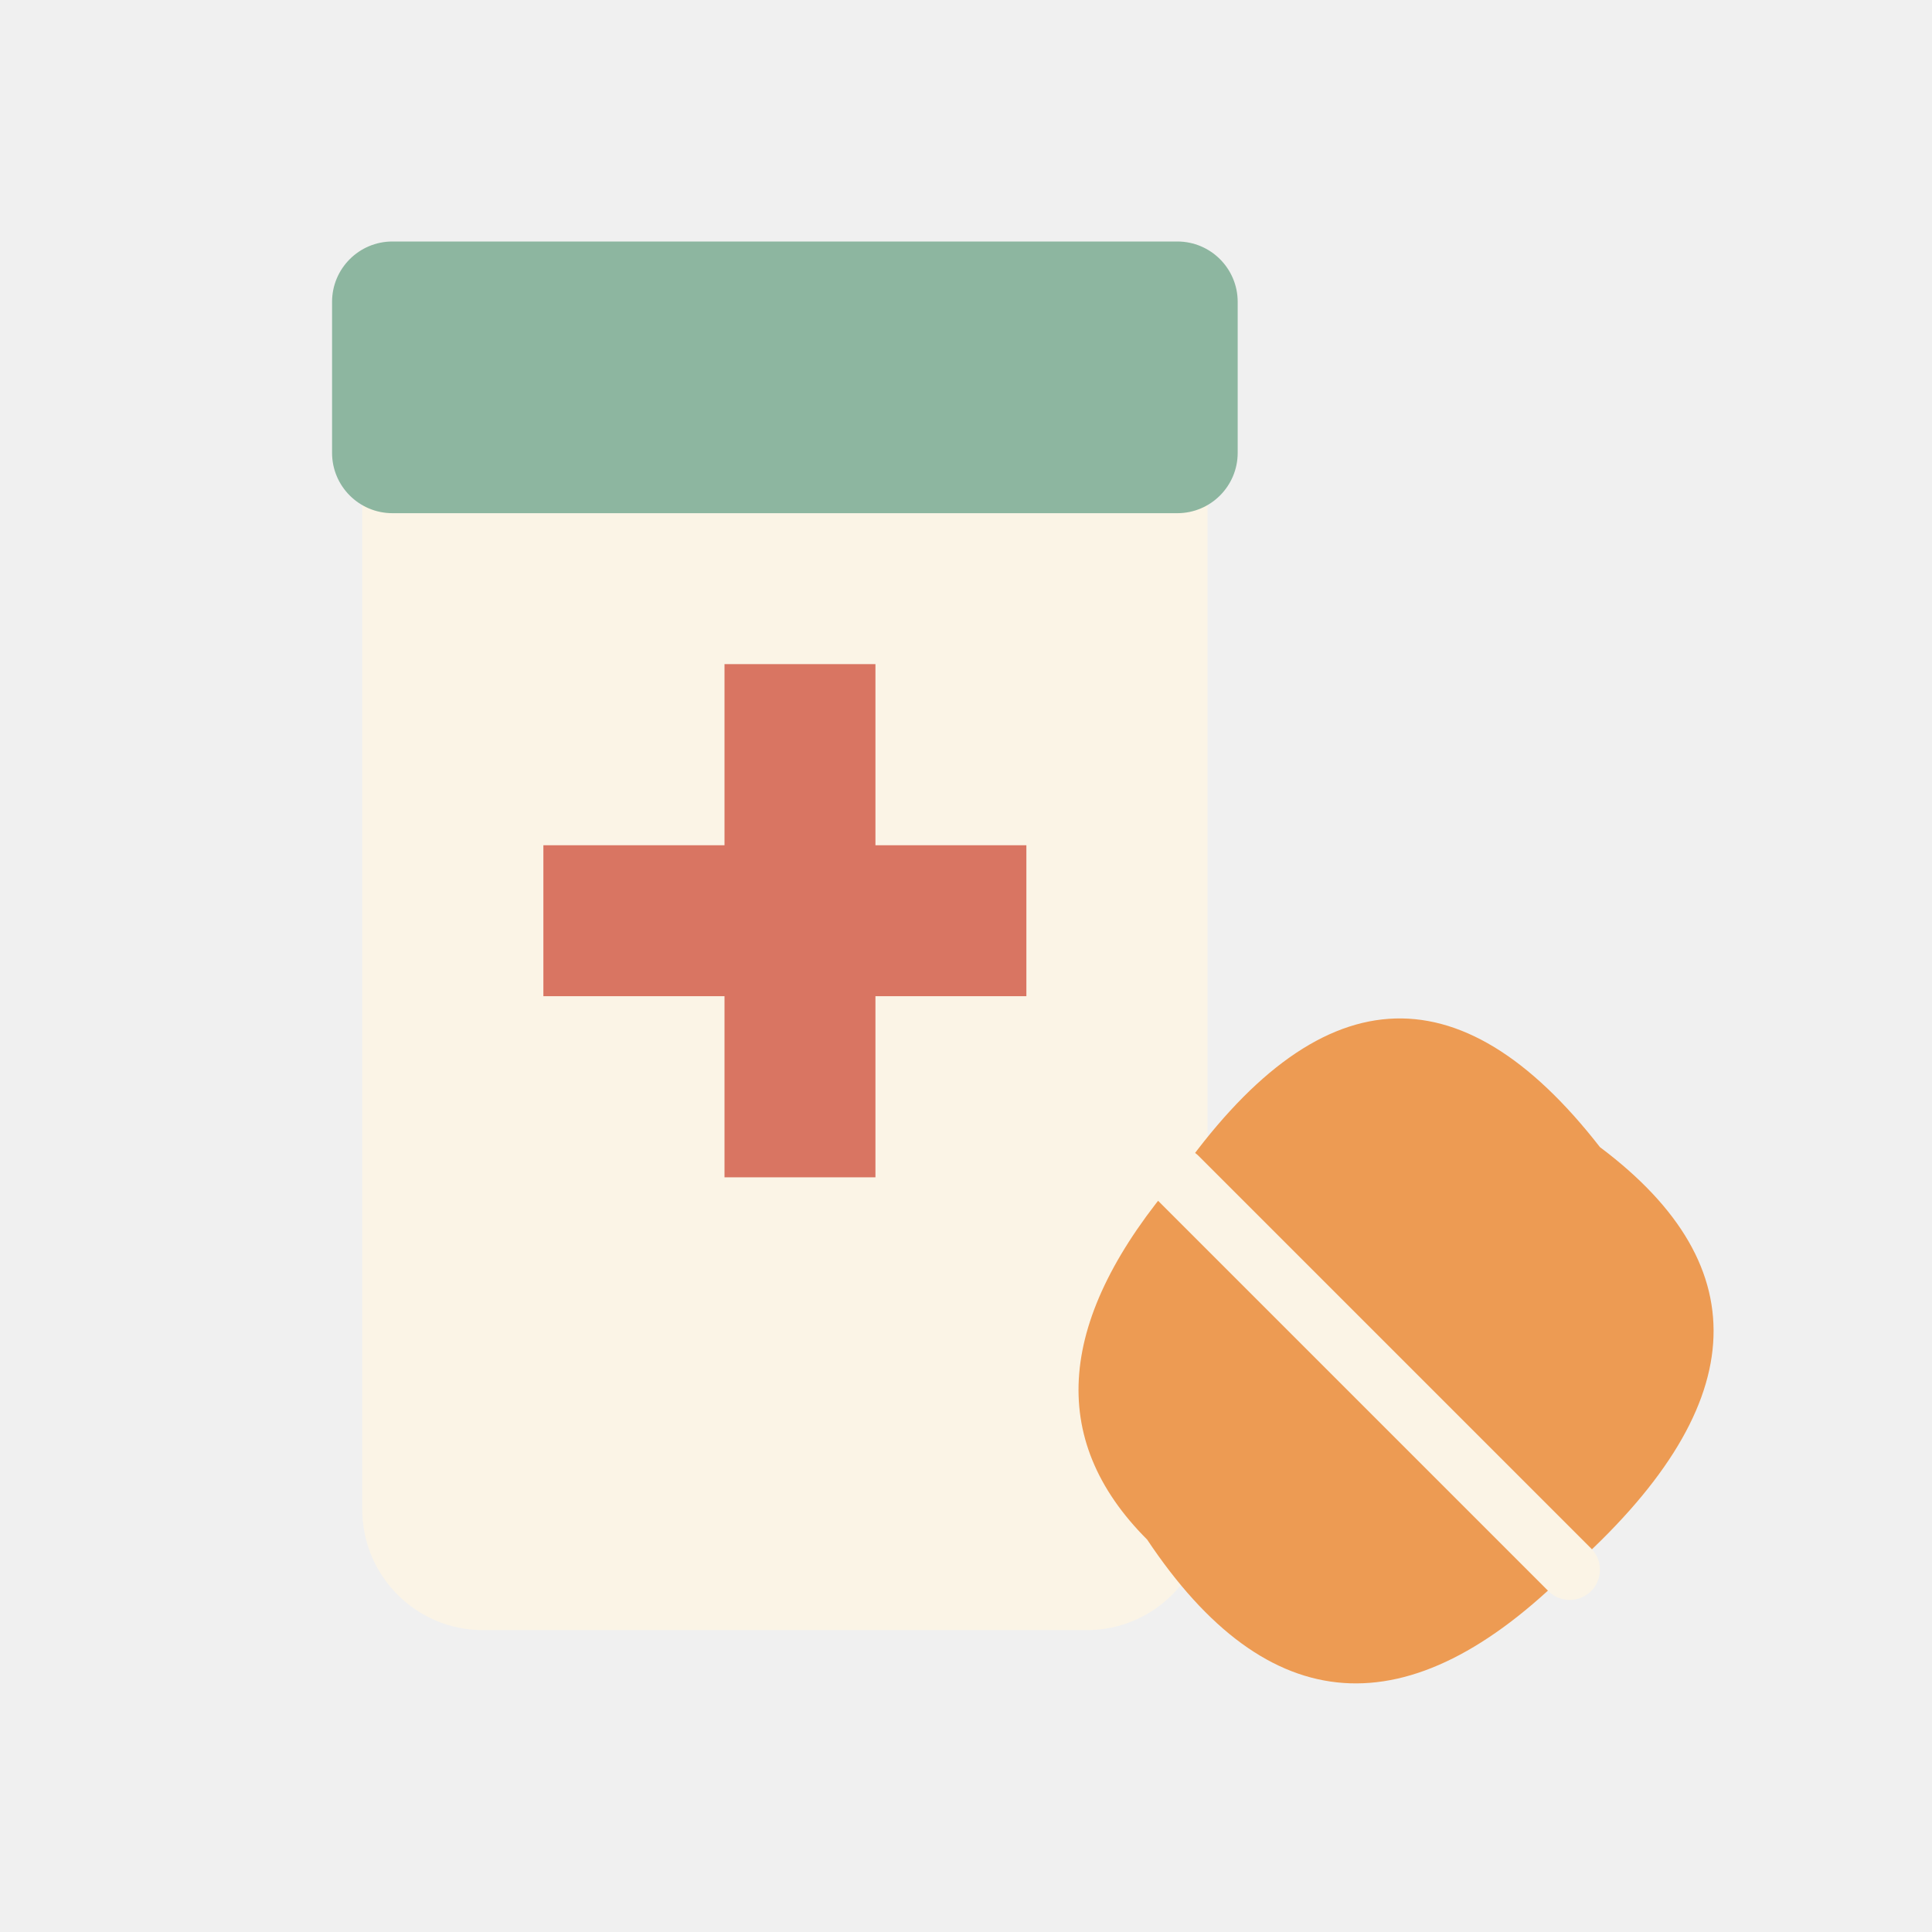
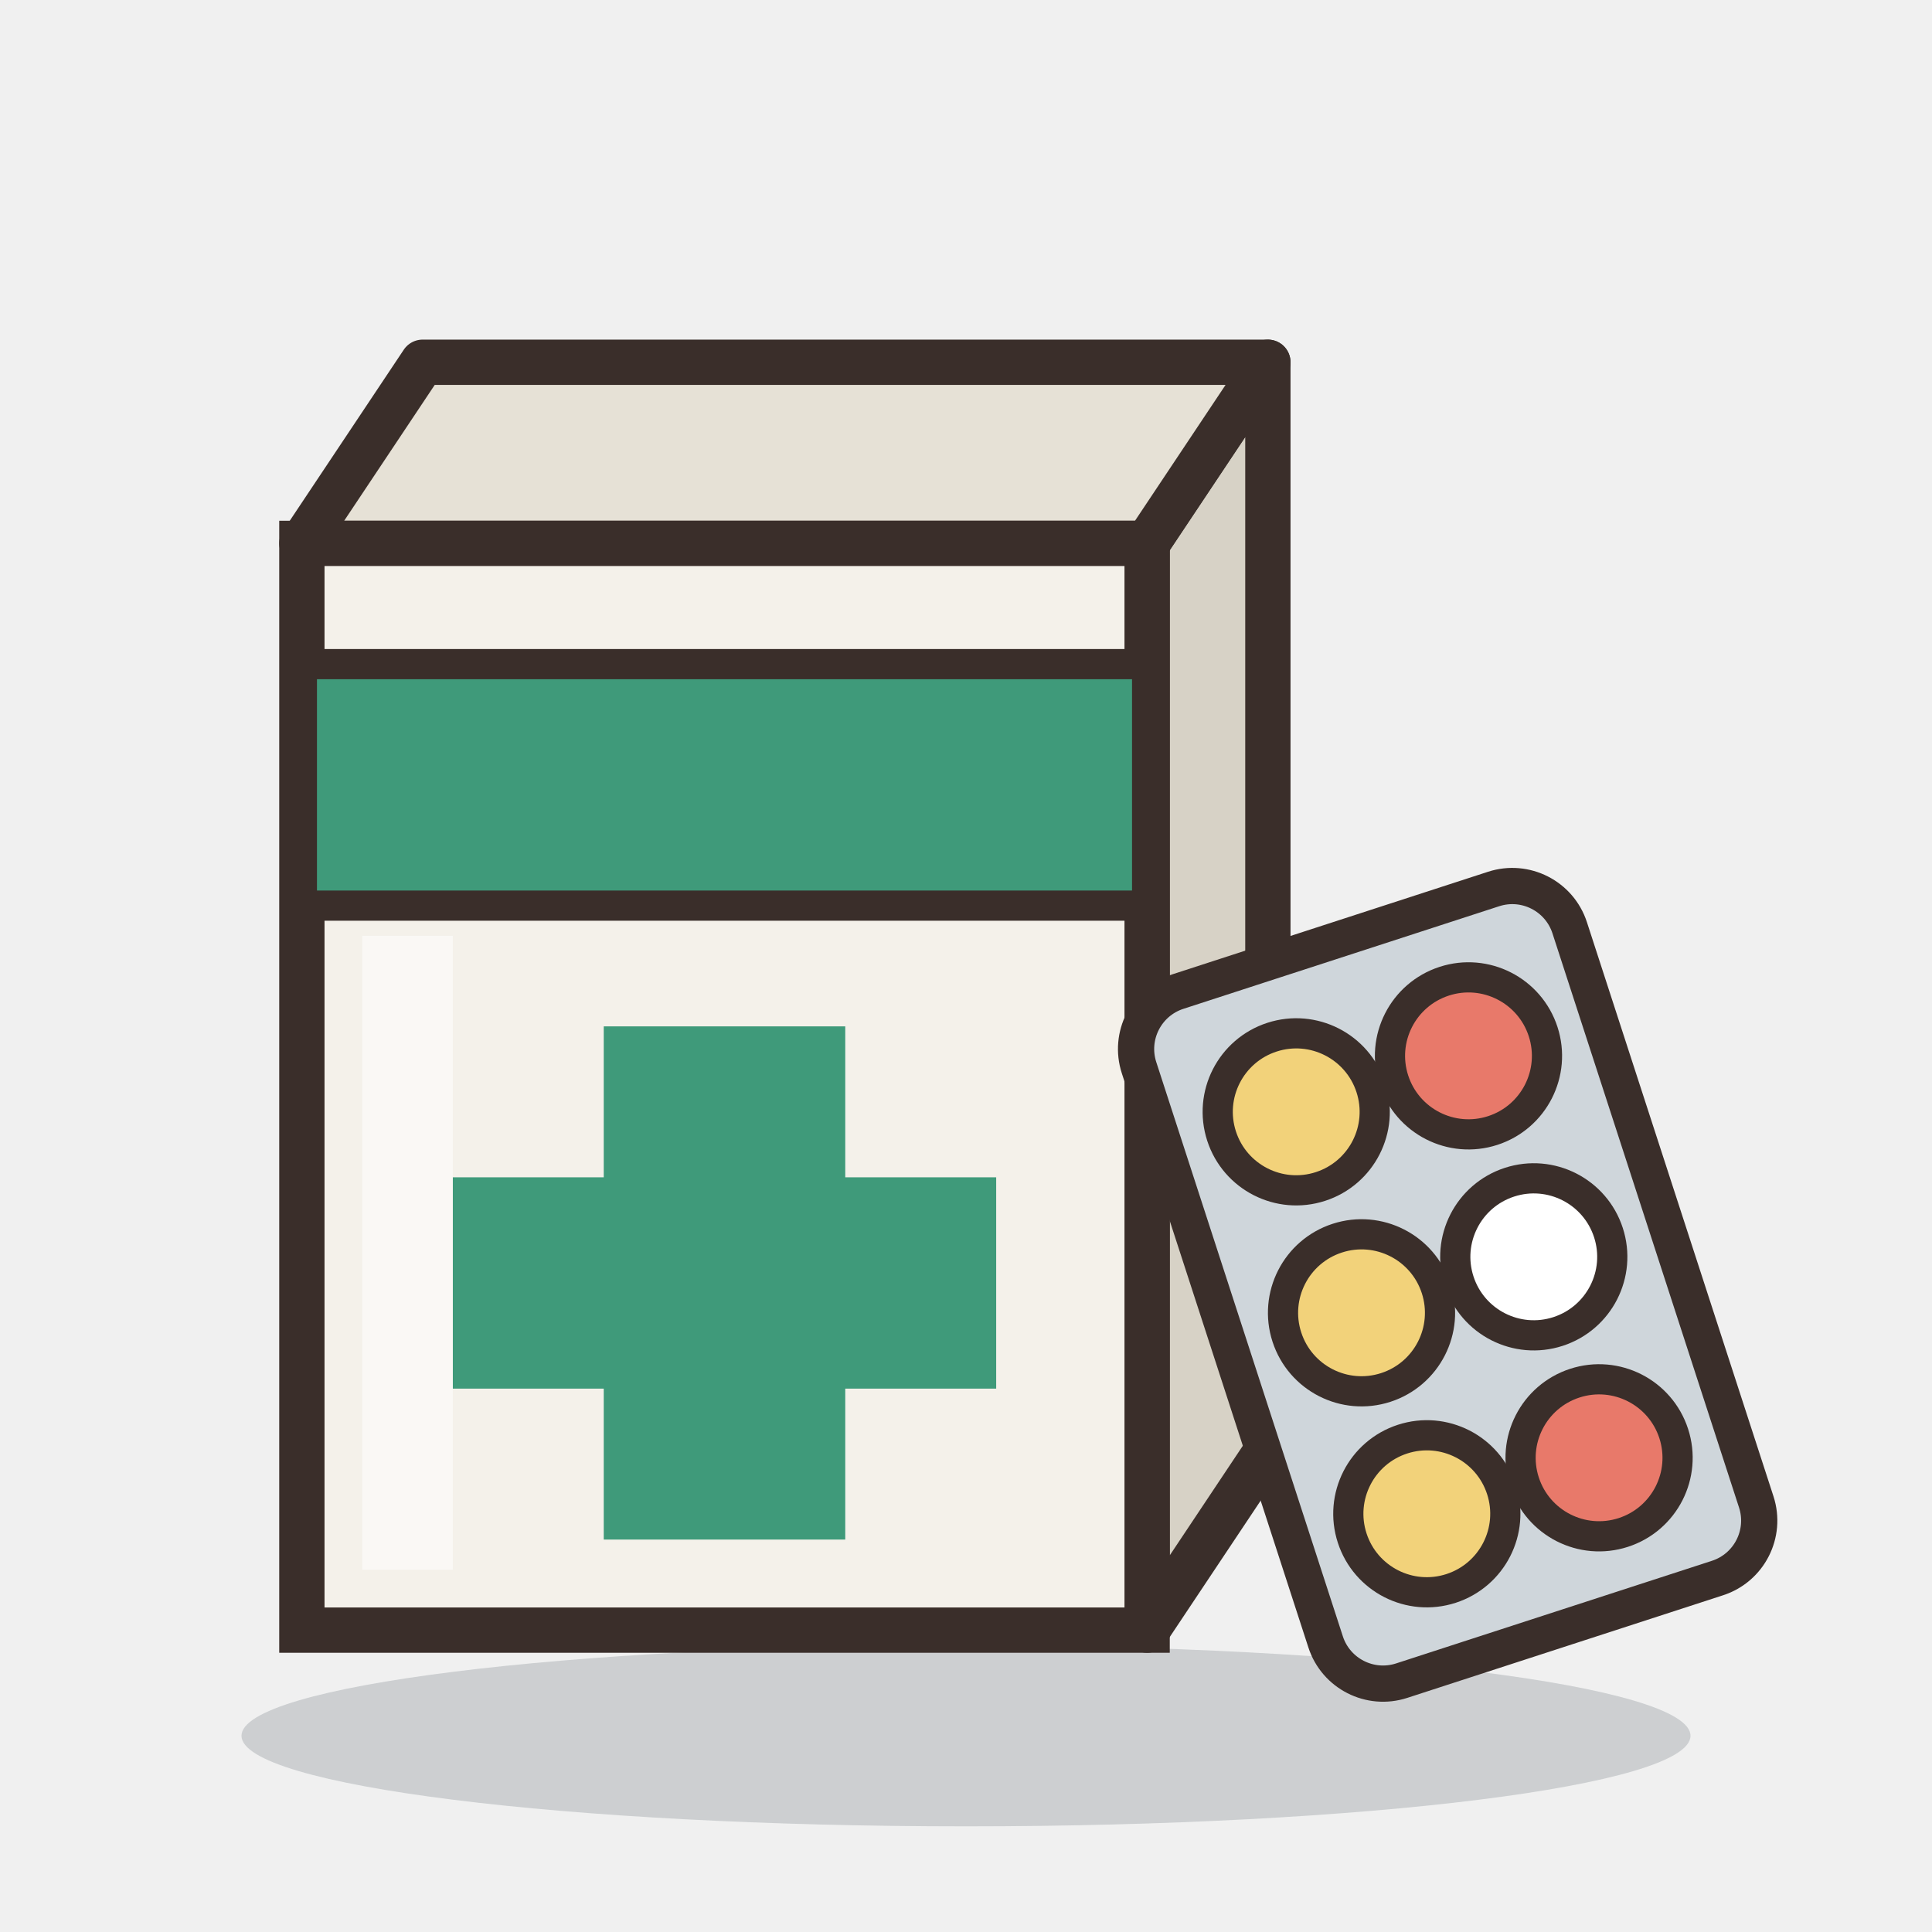
<svg xmlns="http://www.w3.org/2000/svg" viewBox="0 0 64 64" class="art-icon" aria-hidden="true" focusable="false">
-   <rect x="12" y="11" width="28" height="43" rx="4" fill="#fbf4e6" />
-   <rect x="11" y="8" width="30" height="9" rx="2" fill="#8db6a0" />
-   <rect x="18" y="28" width="16" height="5" rx="0" fill="#d97562" />
-   <rect x="24" y="22" width="5" height="17" rx="0" fill="#d97562" />
-   <path d="M39 39Q46 29 53 38Q61 44 52 52Q44 60 38 51Q33 46 39 39Z" fill="#ed9b53" />
-   <path d="M39 39L52 52" fill="none" stroke="#fbf4e6" stroke-width="2" stroke-linecap="round" />
+   <defs>
+     <linearGradient id="hy-sky-dusk" x1="0" y1="0" x2="0" y2="1">
+       <stop offset="0" stop-color="#2c3a5c" />
+       <stop offset="0.58" stop-color="#7b6380" />
+       <stop offset="1" stop-color="#e9a77a" />
+     </linearGradient>
+     <linearGradient id="hy-sky-morning" x1="0" y1="0" x2="0" y2="1">
+       <stop offset="0" stop-color="#b9d3df" />
+       <stop offset="0.58" stop-color="#d9e1d8" />
+       <stop offset="1" stop-color="#f6e7cf" />
+     </linearGradient>
+     <linearGradient id="hy-sky-day" x1="0" y1="0" x2="0" y2="1">
+       <stop offset="0" stop-color="#9cc3cf" />
+       <stop offset="0.58" stop-color="#c9dbd5" />
+       <stop offset="1" stop-color="#f3e3c4" />
+     </linearGradient>
+     <linearGradient id="hy-sky-evening" x1="0" y1="0" x2="0" y2="1">
+       <stop offset="0" stop-color="#1f2a44" />
+       <stop offset="0.58" stop-color="#4a4360" />
+       <stop offset="1" stop-color="#c7785c" />
+     </linearGradient>
+     <linearGradient id="hy-sky-golden" x1="0" y1="0" x2="0" y2="1">
+       <stop offset="0" stop-color="#e89a5c" />
+       <stop offset="0.58" stop-color="#f3bd7e" />
+       <stop offset="1" stop-color="#fde3b0" />
+     </linearGradient>
+     <linearGradient id="hy-sky-bluehour" x1="0" y1="0" x2="0" y2="1">
+       <stop offset="0" stop-color="#33476b" />
+       <stop offset="0.58" stop-color="#5f7393" />
+       <stop offset="1" stop-color="#9fb2c6" />
+     </linearGradient>
+     <linearGradient id="hy-glass-dusk" x1="0" y1="0" x2=".35" y2="1">
+       <stop offset="0" stop-color="#2c3a5c" />
+       <stop offset="0.7" stop-color="#e9a77a" />
+       <stop offset="1" stop-color="#a98875" />
+     </linearGradient>
+     <linearGradient id="hy-glass-morning" x1="0" y1="0" x2=".35" y2="1">
+       <stop offset="0" stop-color="#b9d3df" />
+       <stop offset="0.7" stop-color="#f6e7cf" />
+       <stop offset="1" stop-color="#cdccbf" />
+     </linearGradient>
+     <linearGradient id="hy-glass-day" x1="0" y1="0" x2=".35" y2="1">
+       <stop offset="0" stop-color="#9cc3cf" />
+       <stop offset="0.7" stop-color="#f3e3c4" />
+       <stop offset="1" stop-color="#c4c4af" />
+     </linearGradient>
+     <linearGradient id="hy-glass-evening" x1="0" y1="0" x2=".35" y2="1">
+       <stop offset="0" stop-color="#1f2a44" />
+       <stop offset="0.7" stop-color="#c7785c" />
+       <stop offset="1" stop-color="#8a5f57" />
+     </linearGradient>
+     <linearGradient id="hy-glass-golden" x1="0" y1="0" x2=".35" y2="1">
+       <stop offset="0" stop-color="#e89a5c" />
+       <stop offset="0.7" stop-color="#fde3b0" />
+       <stop offset="1" stop-color="#cfb38e" />
+     </linearGradient>
+     <linearGradient id="hy-glass-bluehour" x1="0" y1="0" x2=".35" y2="1">
+       <stop offset="0" stop-color="#33476b" />
+       <stop offset="0.7" stop-color="#9fb2c6" />
+       <stop offset="1" stop-color="#77889c" />
+     </linearGradient>
+     <radialGradient id="hy-glow">
+       <stop offset="0" stop-color="#ffe2a0" stop-opacity="0.85" />
+       <stop offset="0.45" stop-color="#ffc76e" stop-opacity="0.32" />
+       <stop offset="1" stop-color="#ffb45a" stop-opacity="0" />
+     </radialGradient>
+     <radialGradient id="hy-sun">
+       <stop offset="0" stop-color="#fff8e6" stop-opacity="0.95" />
+       <stop offset="0.25" stop-color="#ffe7b8" stop-opacity="0.55" />
+       <stop offset="1" stop-color="#ffd7a0" stop-opacity="0" />
+     </radialGradient>
+     <radialGradient id="hy-lamp">
+       <stop offset="0" stop-color="#fff1c8" stop-opacity="0.9" />
+       <stop offset="0.5" stop-color="#ffd27a" stop-opacity="0.25" />
+       <stop offset="1" stop-color="#ffd27a" stop-opacity="0" />
+     </radialGradient>
+     <radialGradient id="hy-vignette" cx=".45" cy=".42" r=".75">
+       <stop offset="0.55" stop-color="#1b2233" stop-opacity="0" />
+       <stop offset="1" stop-color="#1b2233" stop-opacity="0.32" />
+     </radialGradient>
+     <linearGradient id="hy-haze" x1="0" y1="0" x2="0" y2="1">
+       <stop offset="0" stop-color="#ffffff" stop-opacity="0" />
+       <stop offset="1" stop-color="#ffffff" stop-opacity="0.38" />
+     </linearGradient>
+     <linearGradient id="hy-fade" x1="0" y1="0" x2="0" y2="1">
+       <stop offset="0" stop-color="#1b2233" stop-opacity="0" />
+       <stop offset="1" stop-color="#1b2233" stop-opacity="0.3" />
+     </linearGradient>
+     <linearGradient id="hy-shine" x1="0" y1="0" x2="1" y2="1">
+       <stop offset="0" stop-color="#ffffff" stop-opacity="0.55" />
+       <stop offset="0.35" stop-color="#ffffff" stop-opacity="0" />
+       <stop offset="0.6" stop-color="#ffffff" stop-opacity="0.12" />
+       <stop offset="0.75" stop-color="#ffffff" stop-opacity="0" />
+     </linearGradient>
+     <linearGradient id="hy-facelight" x1="0" y1="0" x2="1" y2="1">
+       <stop offset="0" stop-color="#fff6e0" stop-opacity="0.2" />
+       <stop offset="0.45" stop-color="#fff6e0" stop-opacity="0" />
+       <stop offset="1" stop-color="#101a2a" stop-opacity="0.16" />
+     </linearGradient>
+     <linearGradient id="hy-ground" x1="0" y1="0" x2="0" y2="1">
+       <stop offset="0" stop-color="#000000" stop-opacity="0" />
+       <stop offset="1" stop-color="#000000" stop-opacity="0.22" />
+     </linearGradient>
+     <linearGradient id="hy-water" x1="0" y1="0" x2="0" y2="1">
+       <stop offset="0" stop-color="#9fbcc4" />
+       <stop offset="0.5" stop-color="#6f8f9b" />
+       <stop offset="1" stop-color="#41606e" />
+     </linearGradient>
+     <linearGradient id="hy-icon-hl" x1="0" y1="0" x2=".6" y2="1">
+       <stop offset="0" stop-color="#ffffff" stop-opacity="0.7" />
+       <stop offset="0.55" stop-color="#ffffff" stop-opacity="0" />
+     </linearGradient>
+     <linearGradient id="hy-chart" x1="0" y1="0" x2="0" y2="1">
+       <stop offset="0" stop-color="#2f7a68" stop-opacity="0.26" />
+       <stop offset="1" stop-color="#2f7a68" stop-opacity="0" />
+     </linearGradient>
+     <linearGradient id="hy-chart-up" x1="0" y1="0" x2="0" y2="1">
+       <stop offset="0" stop-color="#a5483a" stop-opacity="0.2" />
+       <stop offset="1" stop-color="#a5483a" stop-opacity="0" />
+     </linearGradient>
+     <linearGradient id="hy-steam" x1="0" y1="0" x2="0" y2="1">
+       <stop offset="0" stop-color="#ffffff" stop-opacity="0" />
+       <stop offset="0.5" stop-color="#ffffff" stop-opacity="0.55" />
+       <stop offset="1" stop-color="#ffffff" stop-opacity="0" />
+     </linearGradient>
+     <pattern id="hy-brick" width="16" height="8" patternUnits="userSpaceOnUse">
+       <path d="M0 .5H16M0 4.5H16M5 .5V4.5M13 4.5V8.5" stroke="#3a2018" stroke-opacity=".22" stroke-width=".7" />
+       <rect x="5.4" y=".9" width="7.2" height="3.2" fill="#000" fill-opacity=".05" />
+       <rect x="0" y="4.9" width="4.6" height="3.2" fill="#fff" fill-opacity=".06" />
+     </pattern>
+     <pattern id="hy-tile" width="6" height="6" patternUnits="userSpaceOnUse">
+       <path d="M0 .3H6M.3 0V6" stroke="#2d3a3a" stroke-opacity=".12" stroke-width=".5" />
+     </pattern>
+     <pattern id="hy-roof" width="10" height="6" patternUnits="userSpaceOnUse">
+       <path d="M0 6Q5 .8 10 6" stroke="#2a1a14" stroke-opacity=".28" stroke-width=".8" fill="none" />
+       <path d="M5 0V3" stroke="#fff" stroke-opacity=".12" stroke-width=".8" />
+     </pattern>
+     <pattern id="hy-wood" width="36" height="7" patternUnits="userSpaceOnUse">
+       <path d="M0 .4H36M22 .4V7" stroke="#3b2414" stroke-opacity=".25" stroke-width=".7" />
+       <path d="M3 3.5Q9 2.6 15 3.6" stroke="#3b2414" stroke-opacity=".1" stroke-width=".5" fill="none" />
+     </pattern>
+     <pattern id="hy-shutter" width="8" height="4" patternUnits="userSpaceOnUse">
+       <path d="M0 .5H8" stroke="#1d2433" stroke-opacity=".28" stroke-width=".8" />
+       <path d="M0 1.6H8" stroke="#fff" stroke-opacity=".14" stroke-width=".6" />
+     </pattern>
+     <pattern id="hy-hatch" width="5" height="5" patternUnits="userSpaceOnUse">
+       <path d="M-1 6L6 -1" stroke="#1d2433" stroke-opacity=".13" stroke-width=".6" />
+     </pattern>
+     <pattern id="hy-dapple" width="14" height="12" patternUnits="userSpaceOnUse">
+       <circle cx="3" cy="3" r="1.6" fill="#fff" fill-opacity=".16" />
+       <circle cx="10" cy="8" r="1.2" fill="#fff" fill-opacity=".12" />
+       <circle cx="8" cy="2" r="1" fill="#000" fill-opacity=".08" />
+       <circle cx="2" cy="9" r="1.3" fill="#000" fill-opacity=".07" />
+     </pattern>
+     <pattern id="hy-ripple" width="40" height="8" patternUnits="userSpaceOnUse">
+       <path d="M2 3H14M22 6H36" stroke="#fff" stroke-opacity=".28" stroke-width=".8" stroke-linecap="round" />
+     </pattern>
+     <pattern id="hy-grille" width="6" height="24" patternUnits="userSpaceOnUse">
+       <path d="M3 0V24" stroke="#3c4547" stroke-opacity=".7" stroke-width=".9" />
+       <path d="M0 12H6" stroke="#3c4547" stroke-opacity=".55" stroke-width=".7" />
+     </pattern>
+     <pattern id="hy-corr" width="5" height="10" patternUnits="userSpaceOnUse">
+       <path d="M1 0V10" stroke="#1d2433" stroke-opacity=".2" stroke-width="1" />
+       <path d="M3 0V10" stroke="#fff" stroke-opacity=".16" stroke-width=".8" />
+     </pattern>
+     <pattern id="hy-reed" width="3" height="6" patternUnits="userSpaceOnUse">
+       <path d="M1.5 0V6" stroke="#5a3d1c" stroke-opacity=".3" stroke-width=".7" />
+     </pattern>
+     <pattern id="hy-grass" width="9" height="6" patternUnits="userSpaceOnUse">
+       <path d="M1 6L2 2M4 6L5 1M7 6L6.5 3" stroke="#1f3a22" stroke-opacity=".2" stroke-width=".6" />
+     </pattern>
+     <pattern id="hy-paper" width="14" height="14" patternUnits="userSpaceOnUse">
+       <path d="M0 13.5H14" stroke="#7a6a50" stroke-opacity=".12" stroke-width=".6" />
+     </pattern>
+   </defs>
+   <ellipse cx="32" cy="57.5" rx="24" ry="3" fill="#2a3a44" opacity=".18" />
+   <path d="M38 18L42 12V48L38 54Z" fill="#d7d2c6" stroke="#3a2e2a" stroke-width="1.5" stroke-linejoin="round" stroke-linecap="round" />
+   <path d="M10 18L14 12H42L38 18Z" fill="#e6e1d6" stroke="#3a2e2a" stroke-width="1.5" stroke-linejoin="round" stroke-linecap="round" />
+   <rect x="10" y="18" width="28" height="36" rx="0" fill="#f4f1ea" stroke="#3a2e2a" stroke-width="1.5" />
+   <rect x="10" y="22" width="28" height="8" rx="0" fill="#3f9a7a" stroke="#3a2e2a" stroke-width="1" />
+   <path d="M20 34h8v5h5v7h-5v5h-8v-5h-5v-7h5z" fill="#3f9a7a" />
+   <path d="M12 31H15V52H12Z" fill="#fff" opacity="0.5" />
+   <g transform="rotate(-18 50 44)">
+     <rect x="41" y="30" width="15" height="24" rx="2" fill="#cfd6db" stroke="#3a2e2a" stroke-width="1.2" />
+     <circle cx="45.5" cy="35" r="2.6" fill="#f2d27a" stroke="#3a2e2a" stroke-width="1" />
+     <circle cx="51.5" cy="35" r="2.6" fill="#e8796a" stroke="#3a2e2a" stroke-width="1" />
+     <circle cx="45.5" cy="42" r="2.6" fill="#f2d27a" stroke="#3a2e2a" stroke-width="1" />
+     <circle cx="51.5" cy="42" r="2.6" fill="#fff" stroke="#3a2e2a" stroke-width="1" />
+     <circle cx="45.5" cy="49" r="2.6" fill="#f2d27a" stroke="#3a2e2a" stroke-width="1" />
+     <circle cx="51.5" cy="49" r="2.6" fill="#e8796a" stroke="#3a2e2a" stroke-width="1" />
+   </g>
</svg>
